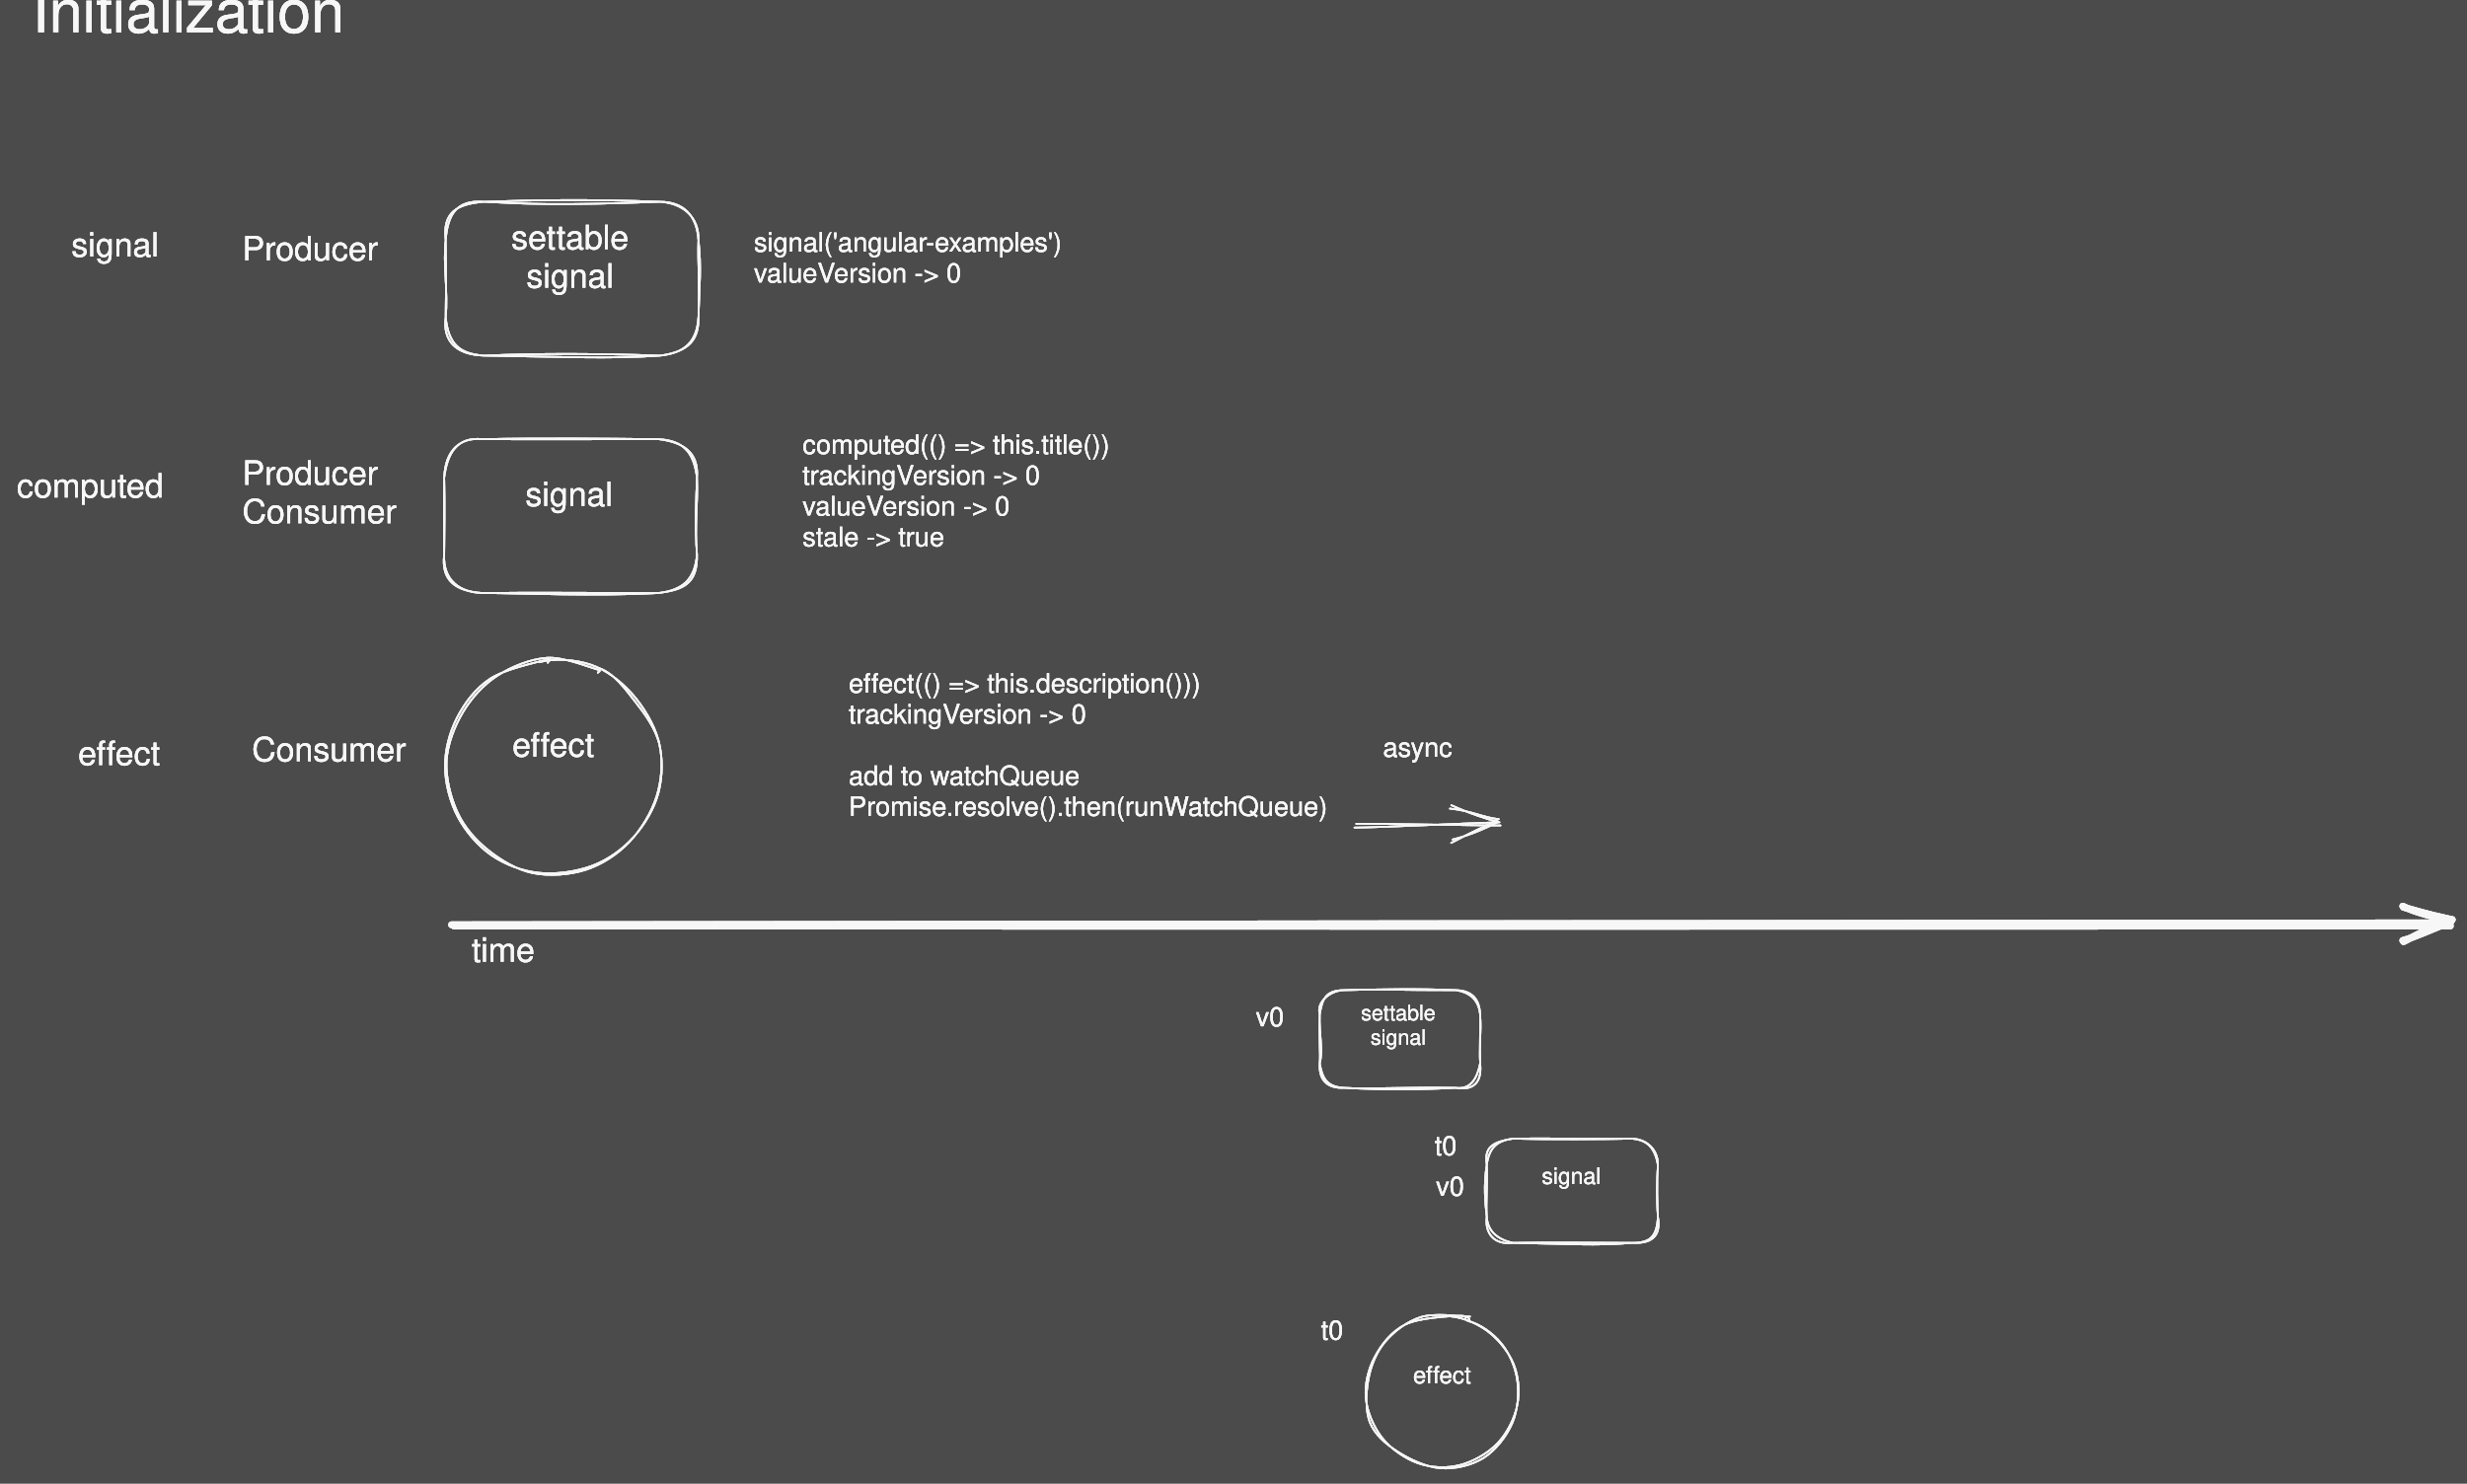
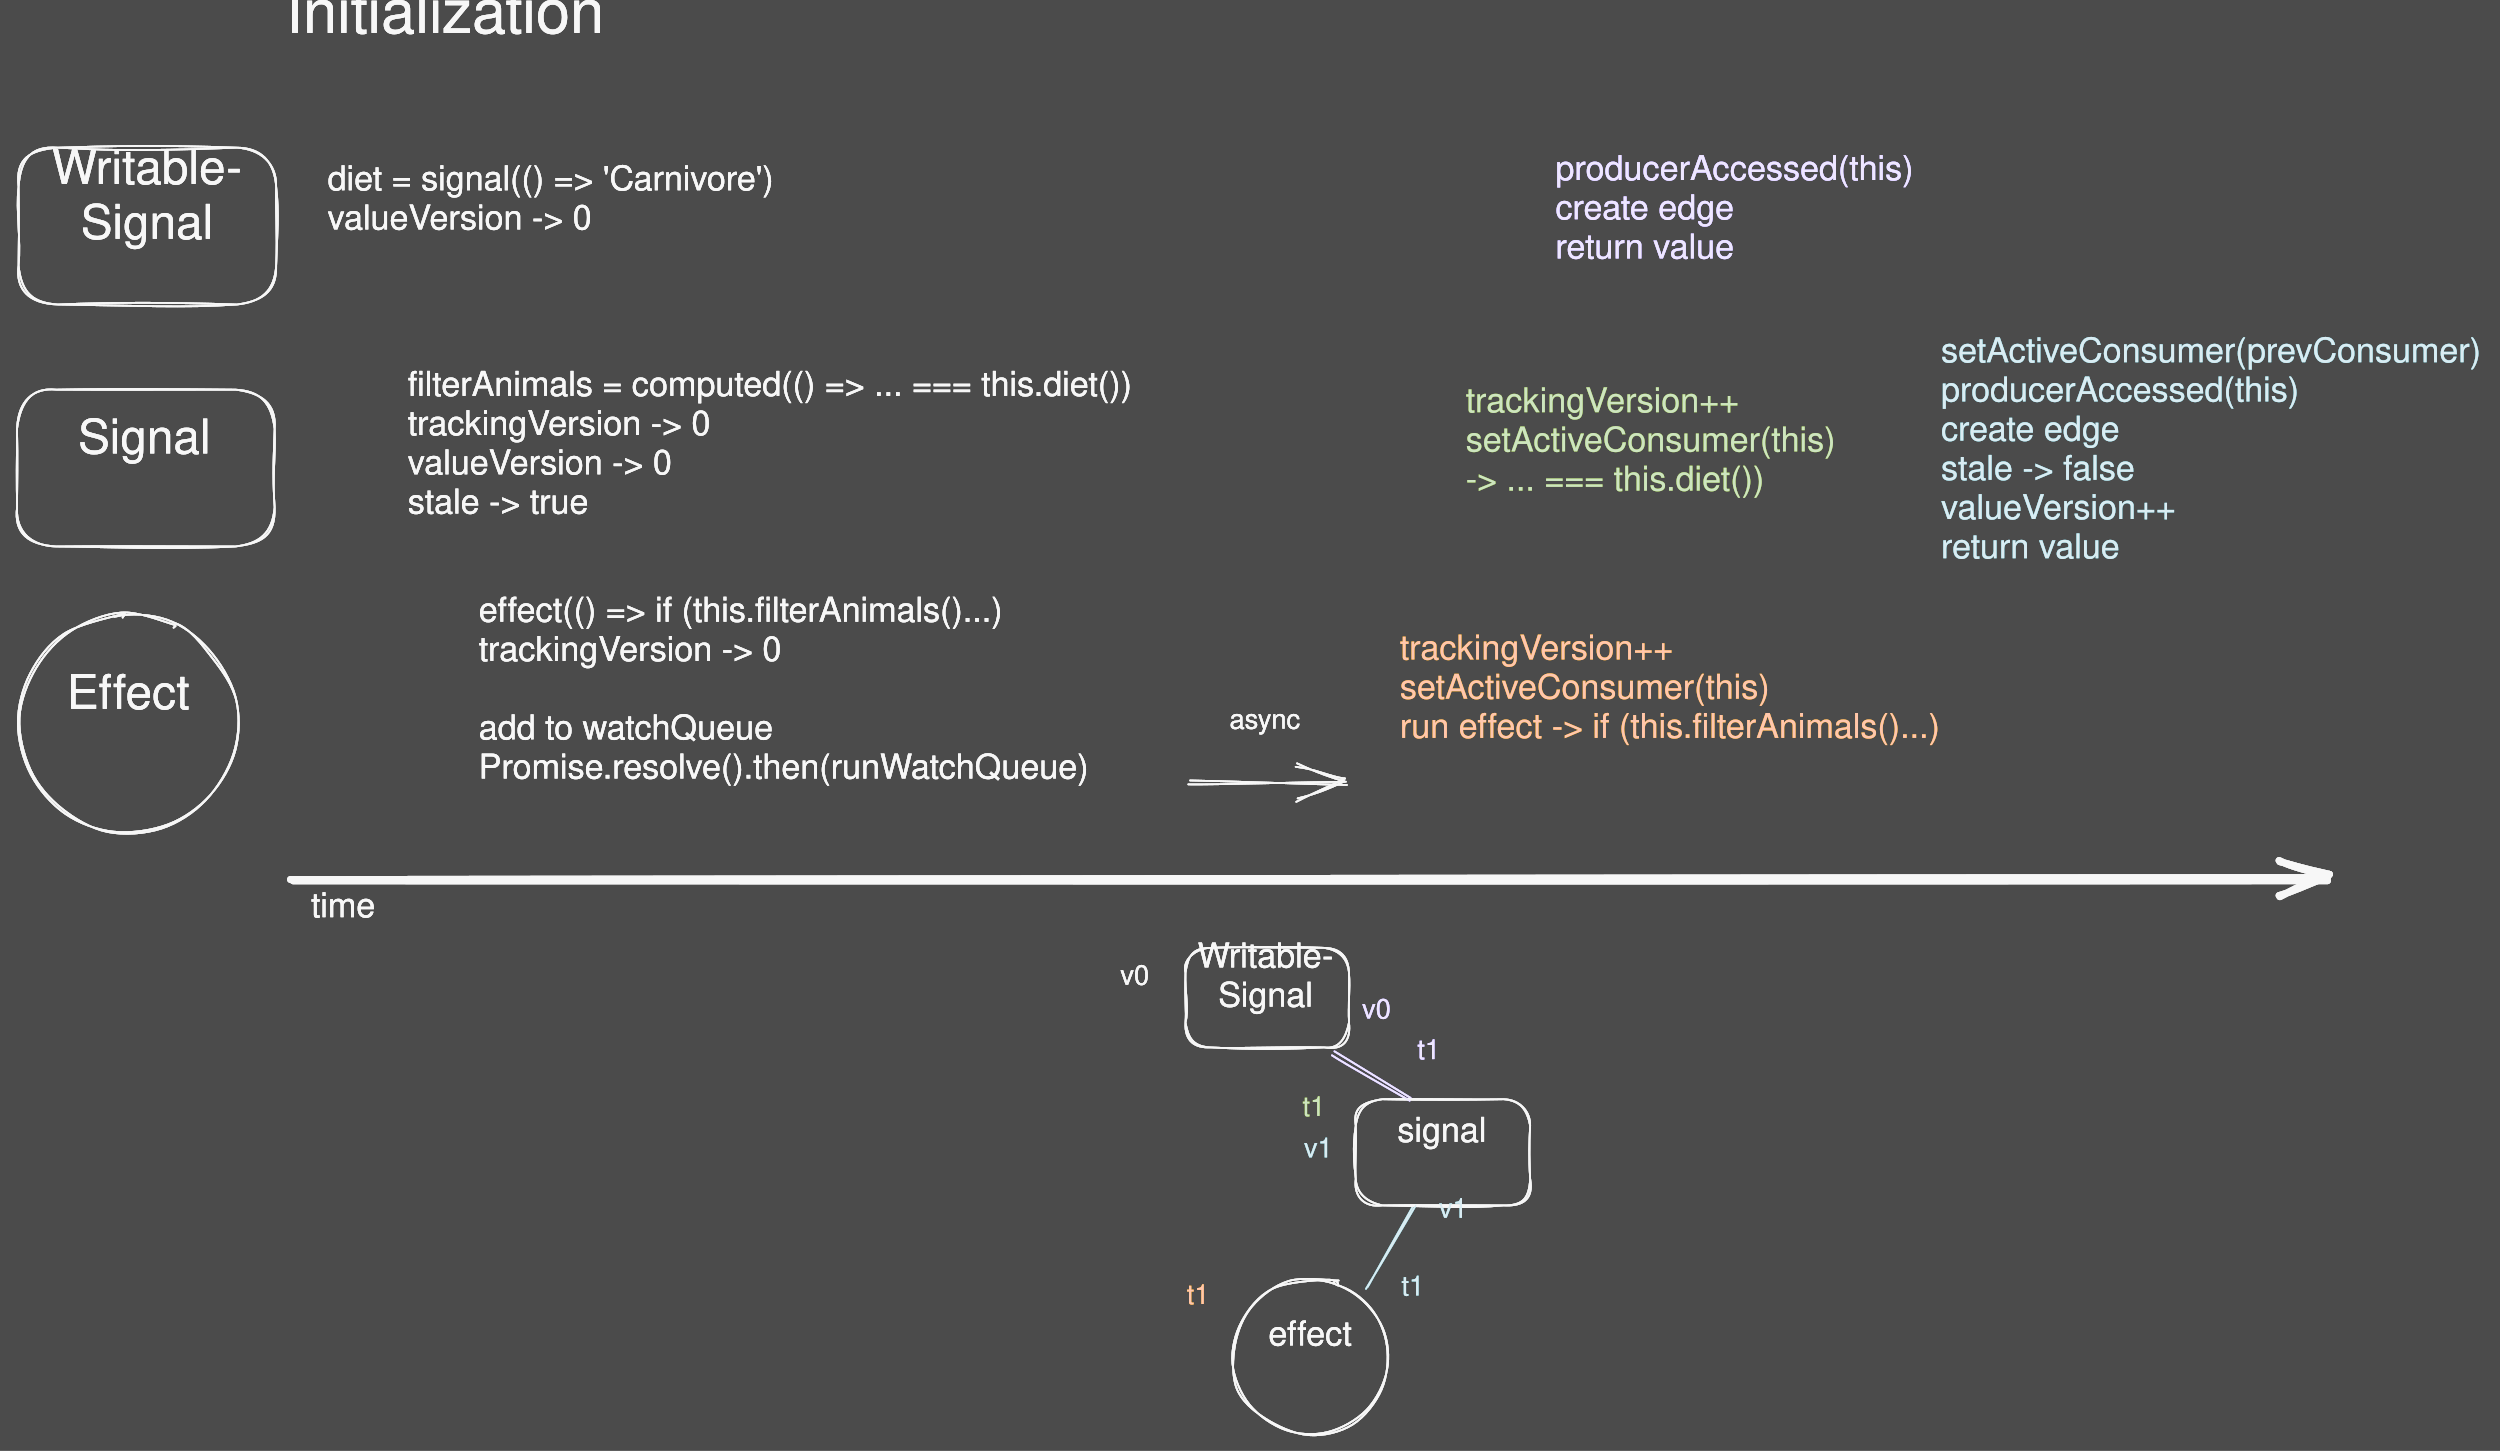
- <svg xmlns="http://www.w3.org/2000/svg" version="1.1" viewBox="0 0 1474.834 887.072" width="4424.502" height="2661.215" filter="invert(93%) hue-rotate(180deg)">
+ <svg xmlns="http://www.w3.org/2000/svg" version="1.1" viewBox="0 0 1466.483 851.072" width="4399.448" height="2553.215" filter="invert(93%) hue-rotate(180deg)">
  <defs>
    <style class="style-fonts">
      @font-face {
        font-family: "Virgil";
        src: url("https://excalidraw.com/Virgil.woff2");
      }
      @font-face {
        font-family: "Cascadia";
        src: url("https://excalidraw.com/Cascadia.woff2");
      }
    </style>
  </defs>
-   <rect x="0" y="0" width="1474.834" height="887.072" fill="#ffffff" />
-   <g stroke-linecap="round" transform="translate(266.4444 120.6222) rotate(0 75.55556 46.00002)">
+   <rect x="0" y="0" width="1466.483" height="851.072" fill="#ffffff" />
+   <g stroke-linecap="round" transform="translate(10.88892 86.62215) rotate(0 75.55556 46.00002)">
    <path d="M23 0 M23 0 C46.1 1.23, 66.52 2.42, 128.11 0 M23 0 C52.67 -1.02, 84.99 -1.62, 128.11 0 M128.11 0 C141.72 0.88, 151.55 8.96, 151.11 23 M128.11 0 C142.07 0.06, 150.15 7.99, 151.11 23 M151.11 23 C152.95 38.32, 151.68 51.58, 151.11 69 M151.11 23 C150.6 35.51, 151.94 49.81, 151.11 69 M151.11 69 C150.2 84.48, 142.16 90.51, 128.11 92 M151.11 69 C151.48 82.19, 145.63 89.72, 128.11 92 M128.11 92 C97.51 94.14, 68.73 92.62, 23 92 M128.11 92 C91.48 90.76, 55.92 90.55, 23 92 M23 92 C8.74 90.96, 1.71 85.75, 0 69 M23 92 C6.03 91.54, -1.93 83.12, 0 69 M0 69 C1.56 54.25, -1.73 36.86, 0 23 M0 69 C0.06 58.64, 0.41 47.47, 0 23 M0 23 C-1.93 6.41, 6.34 1.39, 23 0 M0 23 C1.2 7.59, 6.45 -1.31, 23 0" stroke="#000000" stroke-width="1" fill="none" />
  </g>
-   <g transform="translate(305.7555 143.8222) rotate(0 35.02441 23)">
-     <text x="35.024" y="0" font-family="Helvetica, Segoe UI Emoji" font-size="20px" fill="#000000" text-anchor="middle" style="white-space: pre;" direction="ltr" dominant-baseline="text-before-edge">settable</text>
-     <text x="35.024" y="23" font-family="Helvetica, Segoe UI Emoji" font-size="20px" fill="#000000" text-anchor="middle" style="white-space: pre;" direction="ltr" dominant-baseline="text-before-edge">signal</text>
+   <g transform="translate(30.47059 100.6222) rotate(0 55.75391 32.2)">
+     <text x="55.754" y="0" font-family="Helvetica, Segoe UI Emoji" font-size="28px" fill="#000000" text-anchor="middle" style="white-space: pre;" direction="ltr" dominant-baseline="text-before-edge">Writable-</text>
+     <text x="55.754" y="32.2" font-family="Helvetica, Segoe UI Emoji" font-size="28px" fill="#000000" text-anchor="middle" style="white-space: pre;" direction="ltr" dominant-baseline="text-before-edge">Signal</text>
  </g>
-   <g stroke-linecap="round" transform="translate(265.5555 262.5665) rotate(0 75.55556 46.00002)">
+   <g stroke-linecap="round" transform="translate(10 228.5665) rotate(0 75.55556 46.00002)">
    <path d="M23 0 M23 0 C58.4 0.26, 97.36 -0.04, 128.11 0 M23 0 C59.62 -0.76, 95.92 -0.32, 128.11 0 M128.11 0 C143.15 0.82, 149.19 7.91, 151.11 23 M128.11 0 C142.97 1.8, 152.29 7.9, 151.11 23 M151.11 23 C151.77 38.85, 149.59 52.13, 151.11 69 M151.11 23 C150.72 35.43, 149.69 49.29, 151.11 69 M151.11 69 C149.79 84.3, 142.29 90.27, 128.11 92 M151.11 69 C151.62 86.48, 142.92 90.08, 128.11 92 M128.11 92 C89.19 94.05, 48.4 92.11, 23 92 M128.11 92 C90.25 92, 51.84 91.57, 23 92 M23 92 C6.66 90.94, -1.94 84.45, 0 69 M23 92 C9.43 91.75, -0.78 84.44, 0 69 M0 69 C-0.28 56.07, -0.19 39.73, 0 23 M0 69 C0.08 54.86, 0.41 41.42, 0 23 M0 23 C0.58 6.47, 9.63 -1.3, 23 0 M0 23 C1.84 8.68, 7.4 -1.67, 23 0" stroke="#000000" stroke-width="1" fill="none" />
  </g>
-   <g transform="translate(314.0665 297.3221) rotate(0 26.12793 11.5)">
-     <text x="26.128" y="0" font-family="Helvetica, Segoe UI Emoji" font-size="20px" fill="#000000" text-anchor="middle" style="white-space: pre;" direction="ltr" dominant-baseline="text-before-edge">signal</text>
+   <g transform="translate(45.72201 258.7221) rotate(0 38.91699 16.1)">
+     <text x="38.917" y="0" font-family="Helvetica, Segoe UI Emoji" font-size="28px" fill="#000000" text-anchor="middle" style="white-space: pre;" direction="ltr" dominant-baseline="text-before-edge">Signal</text>
  </g>
-   <g stroke-linecap="round" transform="translate(266.4444 394.3444) rotate(0 64.22224 64.22224)">
+   <g stroke-linecap="round" transform="translate(10.88894 360.3444) rotate(0 64.22224 64.22224)">
    <path d="M56.13 1.49 C65.5 -0.84, 77.76 -0.04, 86.99 3.14 C96.22 6.33, 104.81 13.02, 111.53 20.58 C118.24 28.13, 124.65 38.67, 127.28 48.48 C129.9 58.28, 129.76 69.79, 127.27 79.39 C124.79 89, 118.95 98.8, 112.37 106.1 C105.79 113.4, 97.2 119.63, 87.78 123.2 C78.37 126.77, 65.94 128.55, 55.86 127.51 C45.78 126.48, 35.44 122.6, 27.31 116.98 C19.19 111.37, 11.75 102.66, 7.13 93.83 C2.5 84.99, -0.35 73.81, -0.41 63.97 C-0.48 54.12, 2.25 43.52, 6.75 34.77 C11.24 26.03, 17.79 17.22, 26.55 11.48 C35.3 5.74, 53.52 1.92, 59.27 0.32 C65.02 -1.27, 61.19 1.02, 61.05 1.93 M91.76 5.11 C100.77 8.35, 107.37 17.66, 113.37 25.3 C119.38 32.95, 125.67 41.61, 127.79 50.98 C129.92 60.36, 129.16 71.86, 126.14 81.57 C123.12 91.27, 116.75 101.85, 109.68 109.2 C102.61 116.56, 93.29 122.62, 83.71 125.7 C74.12 128.78, 61.92 129.67, 52.17 127.68 C42.42 125.69, 32.73 119.81, 25.22 113.76 C17.71 107.72, 11.2 100.27, 7.09 91.41 C2.98 82.55, 0 70.62, 0.55 60.62 C1.1 50.62, 5.3 39.92, 10.37 31.42 C15.44 22.92, 22.64 15.01, 30.97 9.6 C39.3 4.19, 50.65 -0.35, 60.35 -1.04 C70.05 -1.73, 84.07 3.98, 89.17 5.46 C94.27 6.94, 91.31 6.98, 90.95 7.86" stroke="#000000" stroke-width="1" fill="none" />
  </g>
-   <g transform="translate(306.4773 447.1546) rotate(0 24.27734 11.5)">
-     <text x="24.277" y="0" font-family="Helvetica, Segoe UI Emoji" font-size="20px" fill="#000000" text-anchor="middle" style="white-space: pre;" direction="ltr" dominant-baseline="text-before-edge">effect</text>
+   <g transform="translate(39.65916 408.5546) rotate(0 35.54004 16.1)">
+     <text x="35.54" y="0" font-family="Helvetica, Segoe UI Emoji" font-size="28px" fill="#000000" text-anchor="middle" style="white-space: pre;" direction="ltr" dominant-baseline="text-before-edge">Effect</text>
  </g>
-   <g transform="translate(450.7192 146.3) rotate(0 92.875 27.6)">
-     <text x="0" y="0" font-family="Helvetica, Segoe UI Emoji" font-size="16px" fill="#000000" text-anchor="start" style="white-space: pre;" direction="ltr" dominant-baseline="text-before-edge">signal('angular-examples')</text>
-     <text x="0" y="18.4" font-family="Helvetica, Segoe UI Emoji" font-size="16px" fill="#000000" text-anchor="start" style="white-space: pre;" direction="ltr" dominant-baseline="text-before-edge">valueVersion -&gt; 0</text>
-     <text x="0" y="36.8" font-family="Helvetica, Segoe UI Emoji" font-size="16px" fill="#000000" text-anchor="start" style="white-space: pre;" direction="ltr" dominant-baseline="text-before-edge" />
+   <g transform="translate(192.1637 106.4) rotate(0 131.3721 34.5)">
+     <text x="0" y="0" font-family="Helvetica, Segoe UI Emoji" font-size="20px" fill="#000000" text-anchor="start" style="white-space: pre;" direction="ltr" dominant-baseline="text-before-edge">diet = signal(() =&gt; 'Carnivore')</text>
+     <text x="0" y="23" font-family="Helvetica, Segoe UI Emoji" font-size="20px" fill="#000000" text-anchor="start" style="white-space: pre;" direction="ltr" dominant-baseline="text-before-edge">valueVersion -&gt; 0</text>
+     <text x="0" y="46" font-family="Helvetica, Segoe UI Emoji" font-size="20px" fill="#000000" text-anchor="start" style="white-space: pre;" direction="ltr" dominant-baseline="text-before-edge" />
  </g>
  <g stroke-linecap="round">
-     <g transform="translate(271.7777 553.1222) rotate(0 595.6262 -0.3401589)">
+     <g transform="translate(172.2222 516.1222) rotate(0 595.6262 -0.3401589)">
      <path d="M-0.23 0.55 C198.73 0.68, 994.26 0.76, 1193.06 0.5 M-1.8 -0.21 C197.1 -0.41, 993.47 -1.36, 1192.4 -1.35" stroke="#000000" stroke-width="4" fill="none" />
    </g>
-     <g transform="translate(271.7777 553.1222) rotate(0 595.6262 -0.3401589)">
+     <g transform="translate(172.2222 516.1222) rotate(0 595.6262 -0.3401589)">
      <path d="M1165.13 9.86 C1171.94 6.56, 1176.29 3.36, 1194.17 -3.27 M1164.69 9.18 C1172.33 7.07, 1181.15 2.77, 1193.3 -1.91" stroke="#000000" stroke-width="4" fill="none" />
    </g>
-     <g transform="translate(271.7777 553.1222) rotate(0 595.6262 -0.3401589)">
+     <g transform="translate(172.2222 516.1222) rotate(0 595.6262 -0.3401589)">
      <path d="M1165.12 -10.67 C1171.88 -8.97, 1176.24 -7.17, 1194.17 -3.27 M1164.67 -11.34 C1172.15 -7.5, 1180.96 -5.86, 1193.3 -1.91" stroke="#000000" stroke-width="4" fill="none" />
    </g>
  </g>
  <mask />
-   <g transform="translate(282 569.8333) rotate(0 18.8916 11.5)">
+   <g transform="translate(182.4445 532.8333) rotate(0 18.8916 11.5)">
    <text x="0" y="0" font-family="Helvetica, Segoe UI Emoji" font-size="20px" fill="#000000" text-anchor="start" style="white-space: pre;" direction="ltr" dominant-baseline="text-before-edge">time</text>
  </g>
-   <g transform="translate(479.7592 267.227) rotate(0 92.02734 36.8)">
-     <text x="0" y="0" font-family="Helvetica, Segoe UI Emoji" font-size="16px" fill="#000000" text-anchor="start" style="white-space: pre;" direction="ltr" dominant-baseline="text-before-edge">computed(() =&gt; this.title())</text>
-     <text x="0" y="18.4" font-family="Helvetica, Segoe UI Emoji" font-size="16px" fill="#000000" text-anchor="start" style="white-space: pre;" direction="ltr" dominant-baseline="text-before-edge">trackingVersion -&gt; 0</text>
-     <text x="0" y="36.8" font-family="Helvetica, Segoe UI Emoji" font-size="16px" fill="#000000" text-anchor="start" style="white-space: pre;" direction="ltr" dominant-baseline="text-before-edge">valueVersion -&gt; 0</text>
-     <text x="0" y="55.2" font-family="Helvetica, Segoe UI Emoji" font-size="16px" fill="#000000" text-anchor="start" style="white-space: pre;" direction="ltr" dominant-baseline="text-before-edge">stale -&gt; true</text>
+   <g transform="translate(239.2038 227.027) rotate(0 212.8613 46)">
+     <text x="0" y="0" font-family="Helvetica, Segoe UI Emoji" font-size="20px" fill="#000000" text-anchor="start" style="white-space: pre;" direction="ltr" dominant-baseline="text-before-edge">filterAnimals = computed(() =&gt; ... === this.diet())</text>
+     <text x="0" y="23" font-family="Helvetica, Segoe UI Emoji" font-size="20px" fill="#000000" text-anchor="start" style="white-space: pre;" direction="ltr" dominant-baseline="text-before-edge">trackingVersion -&gt; 0</text>
+     <text x="0" y="46" font-family="Helvetica, Segoe UI Emoji" font-size="20px" fill="#000000" text-anchor="start" style="white-space: pre;" direction="ltr" dominant-baseline="text-before-edge">valueVersion -&gt; 0</text>
+     <text x="0" y="69" font-family="Helvetica, Segoe UI Emoji" font-size="20px" fill="#000000" text-anchor="start" style="white-space: pre;" direction="ltr" dominant-baseline="text-before-edge">stale -&gt; true</text>
  </g>
-   <g transform="translate(507.3832 409.9921) rotate(0 143.7578 46)">
-     <text x="0" y="0" font-family="Helvetica, Segoe UI Emoji" font-size="16px" fill="#000000" text-anchor="start" style="white-space: pre;" direction="ltr" dominant-baseline="text-before-edge">effect(() =&gt; this.description()))</text>
-     <text x="0" y="18.4" font-family="Helvetica, Segoe UI Emoji" font-size="16px" fill="#000000" text-anchor="start" style="white-space: pre;" direction="ltr" dominant-baseline="text-before-edge">trackingVersion -&gt; 0</text>
-     <text x="0" y="36.8" font-family="Helvetica, Segoe UI Emoji" font-size="16px" fill="#000000" text-anchor="start" style="white-space: pre;" direction="ltr" dominant-baseline="text-before-edge" />
-     <text x="0" y="55.2" font-family="Helvetica, Segoe UI Emoji" font-size="16px" fill="#000000" text-anchor="start" style="white-space: pre;" direction="ltr" dominant-baseline="text-before-edge">add to watchQueue</text>
-     <text x="0" y="73.6" font-family="Helvetica, Segoe UI Emoji" font-size="16px" fill="#000000" text-anchor="start" style="white-space: pre;" direction="ltr" dominant-baseline="text-before-edge">Promise.resolve().then(runWatchQueue)</text>
+   <g transform="translate(280.8277 359.4921) rotate(0 179.6973 57.5)">
+     <text x="0" y="0" font-family="Helvetica, Segoe UI Emoji" font-size="20px" fill="#000000" text-anchor="start" style="white-space: pre;" direction="ltr" dominant-baseline="text-before-edge">effect(() =&gt; if (this.filterAnimals()...)</text>
+     <text x="0" y="23" font-family="Helvetica, Segoe UI Emoji" font-size="20px" fill="#000000" text-anchor="start" style="white-space: pre;" direction="ltr" dominant-baseline="text-before-edge">trackingVersion -&gt; 0</text>
+     <text x="0" y="46" font-family="Helvetica, Segoe UI Emoji" font-size="20px" fill="#000000" text-anchor="start" style="white-space: pre;" direction="ltr" dominant-baseline="text-before-edge" />
+     <text x="0" y="69" font-family="Helvetica, Segoe UI Emoji" font-size="20px" fill="#000000" text-anchor="start" style="white-space: pre;" direction="ltr" dominant-baseline="text-before-edge">add to watchQueue</text>
+     <text x="0" y="92" font-family="Helvetica, Segoe UI Emoji" font-size="20px" fill="#000000" text-anchor="start" style="white-space: pre;" direction="ltr" dominant-baseline="text-before-edge">Promise.resolve().then(runWatchQueue)</text>
  </g>
-   <g transform="translate(144.8571 150.5189) rotate(0 40.57617 11.5)">
-     <text x="0" y="0" font-family="Helvetica, Segoe UI Emoji" font-size="20px" fill="#000000" text-anchor="start" style="white-space: pre;" direction="ltr" dominant-baseline="text-before-edge">Producer</text>
+   <g transform="translate(821.1522 381.6666) rotate(0 158.4668 34.5)">
+     <text x="0" y="0" font-family="Helvetica, Segoe UI Emoji" font-size="20px" fill="#e67700" text-anchor="start" style="white-space: pre;" direction="ltr" dominant-baseline="text-before-edge">trackingVersion++</text>
+     <text x="0" y="23" font-family="Helvetica, Segoe UI Emoji" font-size="20px" fill="#e67700" text-anchor="start" style="white-space: pre;" direction="ltr" dominant-baseline="text-before-edge">setActiveConsumer(this)</text>
+     <text x="0" y="46" font-family="Helvetica, Segoe UI Emoji" font-size="20px" fill="#e67700" text-anchor="start" style="white-space: pre;" direction="ltr" dominant-baseline="text-before-edge">run effect -&gt; if (this.filterAnimals()...)</text>
  </g>
-   <g transform="translate(144.8571 284.6618) rotate(0 46.12793 23)">
-     <text x="0" y="0" font-family="Helvetica, Segoe UI Emoji" font-size="20px" fill="#000000" text-anchor="start" style="white-space: pre;" direction="ltr" dominant-baseline="text-before-edge">Producer</text>
-     <text x="0" y="23" font-family="Helvetica, Segoe UI Emoji" font-size="20px" fill="#000000" text-anchor="start" style="white-space: pre;" direction="ltr" dominant-baseline="text-before-edge">Consumer</text>
+   <g transform="translate(859.7891 236.627) rotate(0 108.9209 34.5)">
+     <text x="0" y="0" font-family="Helvetica, Segoe UI Emoji" font-size="20px" fill="#5c940d" text-anchor="start" style="white-space: pre;" direction="ltr" dominant-baseline="text-before-edge">trackingVersion++</text>
+     <text x="0" y="23" font-family="Helvetica, Segoe UI Emoji" font-size="20px" fill="#5c940d" text-anchor="start" style="white-space: pre;" direction="ltr" dominant-baseline="text-before-edge">setActiveConsumer(this)</text>
+     <text x="0" y="46" font-family="Helvetica, Segoe UI Emoji" font-size="20px" fill="#5c940d" text-anchor="start" style="white-space: pre;" direction="ltr" dominant-baseline="text-before-edge">-&gt; ... === this.diet())</text>
  </g>
-   <g transform="translate(150.5714 449.9476) rotate(0 46.12793 11.5)">
-     <text x="0" y="0" font-family="Helvetica, Segoe UI Emoji" font-size="20px" fill="#000000" text-anchor="start" style="white-space: pre;" direction="ltr" dominant-baseline="text-before-edge">Consumer</text>
+   <g transform="translate(1138.602 207.2953) rotate(0 158.9404 69)">
+     <text x="0" y="0" font-family="Helvetica, Segoe UI Emoji" font-size="20px" fill="#0b7285" text-anchor="start" style="white-space: pre;" direction="ltr" dominant-baseline="text-before-edge">setActiveConsumer(prevConsumer)</text>
+     <text x="0" y="23" font-family="Helvetica, Segoe UI Emoji" font-size="20px" fill="#0b7285" text-anchor="start" style="white-space: pre;" direction="ltr" dominant-baseline="text-before-edge">producerAccessed(this)</text>
+     <text x="0" y="46" font-family="Helvetica, Segoe UI Emoji" font-size="20px" fill="#0b7285" text-anchor="start" style="white-space: pre;" direction="ltr" dominant-baseline="text-before-edge">create edge</text>
+     <text x="0" y="69" font-family="Helvetica, Segoe UI Emoji" font-size="20px" fill="#0b7285" text-anchor="start" style="white-space: pre;" direction="ltr" dominant-baseline="text-before-edge">stale -&gt; false</text>
+     <text x="0" y="92" font-family="Helvetica, Segoe UI Emoji" font-size="20px" fill="#0b7285" text-anchor="start" style="white-space: pre;" direction="ltr" dominant-baseline="text-before-edge">valueVersion++</text>
+     <text x="0" y="115" font-family="Helvetica, Segoe UI Emoji" font-size="20px" fill="#0b7285" text-anchor="start" style="white-space: pre;" direction="ltr" dominant-baseline="text-before-edge">return value</text>
  </g>
-   <g transform="translate(42.66661 148.2333) rotate(0 26.12793 11.5)">
-     <text x="0" y="0" font-family="Helvetica, Segoe UI Emoji" font-size="20px" fill="#000000" text-anchor="start" style="white-space: pre;" direction="ltr" dominant-baseline="text-before-edge">signal</text>
-   </g>
-   <g transform="translate(10 292.2333) rotate(0 43.91602 11.5)">
-     <text x="0" y="0" font-family="Helvetica, Segoe UI Emoji" font-size="20px" fill="#000000" text-anchor="start" style="white-space: pre;" direction="ltr" dominant-baseline="text-before-edge">computed</text>
-   </g>
-   <g transform="translate(46.66664 452.2333) rotate(0 24.27734 11.5)">
-     <text x="0" y="0" font-family="Helvetica, Segoe UI Emoji" font-size="20px" fill="#000000" text-anchor="start" style="white-space: pre;" direction="ltr" dominant-baseline="text-before-edge">effect</text>
-   </g>
-   <g transform="translate(19.30002 10) rotate(0 94.05176 20.7)">
+   <g transform="translate(167.7446 10) rotate(0 94.05176 20.7)">
    <text x="0" y="0" font-family="Helvetica, Segoe UI Emoji" font-size="36px" fill="#000000" text-anchor="start" style="white-space: pre;" direction="ltr" dominant-baseline="text-before-edge">Initialization</text>
  </g>
-   <g stroke-linecap="round" transform="translate(788.9525 591.9996) rotate(0 47.95558 29.1965)">
+   <g transform="translate(912.4112 100.4333) rotate(0 105.0439 34.5)">
+     <text x="0" y="0" font-family="Helvetica, Segoe UI Emoji" font-size="20px" fill="#5f3dc4" text-anchor="start" style="white-space: pre;" direction="ltr" dominant-baseline="text-before-edge">producerAccessed(this)</text>
+     <text x="0" y="23" font-family="Helvetica, Segoe UI Emoji" font-size="20px" fill="#5f3dc4" text-anchor="start" style="white-space: pre;" direction="ltr" dominant-baseline="text-before-edge">create edge</text>
+     <text x="0" y="46" font-family="Helvetica, Segoe UI Emoji" font-size="20px" fill="#5f3dc4" text-anchor="start" style="white-space: pre;" direction="ltr" dominant-baseline="text-before-edge">return value</text>
+   </g>
+   <g stroke-linecap="round" transform="translate(695.397 555.9996) rotate(0 47.95558 29.1965)">
    <path d="M14.6 0 M14.6 0 C31.11 -0.85, 49.25 0.09, 81.31 0 M14.6 0 C37.01 -0.57, 60.1 -0.95, 81.31 0 M81.31 0 C91.4 0.21, 95.57 5.72, 95.91 14.6 M81.31 0 C88.96 1.15, 94.98 5.03, 95.91 14.6 M95.91 14.6 C96.71 24.76, 95.32 33.45, 95.91 43.79 M95.91 14.6 C96.1 21.88, 95.59 30.95, 95.91 43.79 M95.91 43.79 C94.15 52.65, 90.35 59.63, 81.31 58.39 M95.91 43.79 C97.07 53.6, 93.28 60.51, 81.31 58.39 M81.31 58.39 C59.2 59.54, 38.78 59.74, 14.6 58.39 M81.31 58.39 C54.88 57.79, 29.26 59.4, 14.6 58.39 M14.6 58.39 C5.81 58.84, -0.66 54.98, 0 43.79 M14.6 58.39 C3.34 57.87, 1.49 51.54, 0 43.79 M0 43.79 C2.19 35.75, -0.43 26.4, 0 14.6 M0 43.79 C0.62 36.71, -0.5 31.83, 0 14.6 M0 14.6 C1.47 5.77, 3.2 0.02, 14.6 0 M0 14.6 C-2.2 7.1, 6.36 0.13, 14.6 0" stroke="#000000" stroke-width="1" fill="none" />
  </g>
-   <g transform="translate(813.6953 606.7248) rotate(0 22.22297 14.59824)">
-     <text x="22.223" y="0" font-family="Helvetica, Segoe UI Emoji" font-size="12.694px" fill="#000000" text-anchor="middle" style="white-space: pre;" direction="ltr" dominant-baseline="text-before-edge">settable</text>
-     <text x="22.223" y="14.598" font-family="Helvetica, Segoe UI Emoji" font-size="12.694px" fill="#000000" text-anchor="middle" style="white-space: pre;" direction="ltr" dominant-baseline="text-before-edge">signal</text>
+   <g transform="translate(702.5386 562.323) rotate(0 39.82422 23)">
+     <text x="39.824" y="0" font-family="Helvetica, Segoe UI Emoji" font-size="20px" fill="#000000" text-anchor="middle" style="white-space: pre;" direction="ltr" dominant-baseline="text-before-edge">Writable-</text>
+     <text x="39.824" y="23" font-family="Helvetica, Segoe UI Emoji" font-size="20px" fill="#000000" text-anchor="middle" style="white-space: pre;" direction="ltr" dominant-baseline="text-before-edge">Signal</text>
  </g>
-   <g stroke-linecap="round" transform="translate(888.8311 680.7996) rotate(0 51.15553 31.1447)">
+   <g stroke-linecap="round" transform="translate(795.2757 644.7996) rotate(0 51.15553 31.1447)">
    <path d="M15.57 0 M15.57 0 C40.52 0.6, 65.99 0.42, 86.74 0 M15.57 0 C40.09 -0.47, 63.47 0.35, 86.74 0 M86.74 0 C96.78 0.85, 100.5 6.19, 102.31 15.57 M86.74 0 C96.19 0.17, 102.53 7.25, 102.31 15.57 M102.31 15.57 C101.54 27.07, 101.97 38.78, 102.31 46.72 M102.31 15.57 C101.72 25.12, 101.41 34.1, 102.31 46.72 M102.31 46.72 C101.61 58.33, 98.12 62.35, 86.74 62.29 M102.31 46.72 C104.55 59.22, 97.45 62.9, 86.74 62.29 M86.74 62.29 C65.9 64.19, 47.92 62.83, 15.57 62.29 M86.74 62.29 C60.65 62.26, 37 61.83, 15.57 62.29 M15.57 62.29 C4.53 63.75, -1.33 56.64, 0 46.72 M15.57 62.29 C6.68 60.3, 0.53 55.5, 0 46.72 M0 46.72 C-0.94 38.49, -2.01 27.92, 0 15.57 M0 46.72 C-0.64 37.96, 0.51 28.47, 0 15.57 M0 15.57 C-1.67 5.21, 3.28 1.94, 15.57 0 M0 15.57 C1.5 5.32, 6.05 1.24, 15.57 0" stroke="#000000" stroke-width="1" fill="none" />
  </g>
-   <g transform="translate(921.6775 704.3311) rotate(0 17.68858 7.786173)">
-     <text x="17.689" y="0" font-family="Helvetica, Segoe UI Emoji" font-size="13.541px" fill="#000000" text-anchor="middle" style="white-space: pre;" direction="ltr" dominant-baseline="text-before-edge">signal</text>
+   <g transform="translate(819.6827 664.6173) rotate(0 26.12793 11.5)">
+     <text x="26.128" y="0" font-family="Helvetica, Segoe UI Emoji" font-size="20px" fill="#000000" text-anchor="middle" style="white-space: pre;" direction="ltr" dominant-baseline="text-before-edge">signal</text>
  </g>
-   <g stroke-linecap="round" transform="translate(816.7858 786.2273) rotate(0 45.42219 45.42219)">
+   <g stroke-linecap="round" transform="translate(723.2303 750.2273) rotate(0 45.42219 45.42219)">
    <path d="M47.74 0.74 C55.36 0.59, 64.77 4.21, 71.46 8.89 C78.15 13.57, 84.73 21.38, 87.88 28.83 C91.03 36.28, 91.92 45.61, 90.35 53.6 C88.78 61.58, 84.23 70.69, 78.45 76.72 C72.68 82.75, 63.63 87.79, 55.72 89.77 C47.81 91.76, 38.67 91.31, 31 88.63 C23.32 85.94, 14.89 80.17, 9.68 73.67 C4.47 67.17, 0.5 57.74, -0.27 49.63 C-1.04 41.53, 1.16 32.35, 5.07 25.04 C8.98 17.73, 14.98 9.86, 23.19 5.77 C31.39 1.68, 47.86 0.93, 54.29 0.48 C60.71 0.03, 61.81 2.31, 61.71 3.09 M60.68 3.53 C68.19 5.34, 75.71 10.94, 80.64 16.87 C85.58 22.81, 89.19 31.15, 90.28 39.14 C91.38 47.12, 90.58 57.08, 87.23 64.79 C83.88 72.51, 77.31 80.96, 70.18 85.43 C63.05 89.9, 53.03 92.26, 44.44 91.62 C35.86 90.99, 25.69 86.17, 18.65 81.62 C11.61 77.07, 5.1 71.54, 2.21 64.31 C-0.68 57.09, -0.19 46.32, 1.33 38.26 C2.84 30.21, 6.08 22.16, 11.3 15.99 C16.51 9.81, 24.49 3.74, 32.64 1.21 C40.79 -1.31, 55.75 0.72, 60.19 0.85 C64.63 0.98, 59.65 0.78, 59.29 1.97" stroke="#000000" stroke-width="1" fill="none" />
  </g>
-   <g transform="translate(844.9256 823.3976) rotate(0 17.16406 8.133556)">
-     <text x="17.164" y="0" font-family="Helvetica, Segoe UI Emoji" font-size="14.145px" fill="#000000" text-anchor="middle" style="white-space: pre;" direction="ltr" dominant-baseline="text-before-edge">effect</text>
-   </g>
-   <g transform="translate(750.7436 609.4597) rotate(0 8.449219 9.2)">
-     <text x="0" y="0" font-family="Helvetica, Segoe UI Emoji" font-size="16px" fill="#000000" text-anchor="start" style="white-space: pre;" direction="ltr" dominant-baseline="text-before-edge">v0</text>
-   </g>
-   <g transform="translate(857.6007 686.4881) rotate(0 6.671875 9.2)">
-     <text x="0" y="0" font-family="Helvetica, Segoe UI Emoji" font-size="16px" fill="#000000" text-anchor="start" style="white-space: pre;" direction="ltr" dominant-baseline="text-before-edge">t0</text>
-   </g>
-   <g transform="translate(789.6762 796.7739) rotate(0 6.671875 9.2)">
-     <text x="0" y="0" font-family="Helvetica, Segoe UI Emoji" font-size="16px" fill="#000000" text-anchor="start" style="white-space: pre;" direction="ltr" dominant-baseline="text-before-edge">t0</text>
-   </g>
-   <g transform="translate(858.458 710.7739) rotate(0 8.449219 9.2)">
-     <text x="0" y="0" font-family="Helvetica, Segoe UI Emoji" font-size="16px" fill="#000000" text-anchor="start" style="white-space: pre;" direction="ltr" dominant-baseline="text-before-edge">v0</text>
+   <g transform="translate(744.2568 784.0312) rotate(0 24.27734 11.5)">
+     <text x="24.277" y="0" font-family="Helvetica, Segoe UI Emoji" font-size="20px" fill="#000000" text-anchor="middle" style="white-space: pre;" direction="ltr" dominant-baseline="text-before-edge">effect</text>
  </g>
  <g stroke-linecap="round">
-     <g transform="translate(810.062 493.1382) rotate(0 43.33023 0.07879648)">
-       <path d="M0.76 -0.62 C15.12 -0.74, 72.8 0.45, 86.96 0.4 M-0.3 1.67 C13.89 1.69, 72.19 -1.22, 86.34 -1.51" stroke="#000000" stroke-width="1" fill="none" />
-     </g>
-     <g transform="translate(810.062 493.1382) rotate(0 43.33023 0.07879648)">
-       <path d="M57.52 10.82 C69.25 4.47, 77.19 1.36, 85.78 -3.39 M58.33 8.81 C69.56 6.07, 79.51 1.34, 85.44 -1.69" stroke="#000000" stroke-width="1" fill="none" />
-     </g>
-     <g transform="translate(810.062 493.1382) rotate(0 43.33023 0.07879648)">
-       <path d="M56.76 -9.68 C68.97 -8.55, 77.18 -4.19, 85.78 -3.39 M57.58 -11.7 C69.02 -6.52, 79.26 -3.34, 85.44 -1.69" stroke="#000000" stroke-width="1" fill="none" />
+     <g transform="translate(828.8219 708.4725) rotate(0 -12.94973 23.10234)">
+       <path d="M-0.37 -0.2 C-4.73 7.45, -22.1 38.38, -26.47 46.31 M1.64 -1.35 C-2.88 6.42, -22.68 39.78, -27.54 47.55" stroke="#0b7285" stroke-width="1" fill="none" />
    </g>
  </g>
  <mask />
-   <g transform="translate(826.7763 448.281) rotate(0 20.89844 9.2)">
+   <g stroke-linecap="round">
+     <g transform="translate(782.8666 617.2468) rotate(0 21.50717 13.91867)">
+       <path d="M-0.06 -0.52 C7.37 4.06, 37.36 22.28, 44.56 26.77 M-1.54 1.82 C5.79 6.68, 36.75 24.06, 44.02 28.36" stroke="#5f3dc4" stroke-width="1" fill="none" />
+     </g>
+   </g>
+   <mask />
+   <g transform="translate(798.9778 593.2945) rotate(0 8.449219 9.2)">
+     <text x="0" y="0" font-family="Helvetica, Segoe UI Emoji" font-size="16px" fill="#5f3dc4" text-anchor="start" style="white-space: pre;" direction="ltr" dominant-baseline="text-before-edge">v0</text>
+   </g>
+   <g transform="translate(831.4222 617.1041) rotate(0 6.671875 9.2)">
+     <text x="0" y="0" font-family="Helvetica, Segoe UI Emoji" font-size="16px" fill="#5f3dc4" text-anchor="start" style="white-space: pre;" direction="ltr" dominant-baseline="text-before-edge">t1</text>
+   </g>
+   <g transform="translate(844.0443 710.2153) rotate(0 8.449219 9.2)">
+     <text x="0" y="0" font-family="Helvetica, Segoe UI Emoji" font-size="16px" fill="#0b7285" text-anchor="start" style="white-space: pre;" direction="ltr" dominant-baseline="text-before-edge">v1</text>
+   </g>
+   <g transform="translate(822.0889 755.7708) rotate(0 6.671875 9.2)">
+     <text x="0" y="0" font-family="Helvetica, Segoe UI Emoji" font-size="16px" fill="#0b7285" text-anchor="start" style="white-space: pre;" direction="ltr" dominant-baseline="text-before-edge">t1</text>
+   </g>
+   <g transform="translate(657.1881 573.4597) rotate(0 8.449219 9.2)">
+     <text x="0" y="0" font-family="Helvetica, Segoe UI Emoji" font-size="16px" fill="#000000" text-anchor="start" style="white-space: pre;" direction="ltr" dominant-baseline="text-before-edge">v0</text>
+   </g>
+   <g transform="translate(764.0452 650.4881) rotate(0 6.671875 9.2)">
+     <text x="0" y="0" font-family="Helvetica, Segoe UI Emoji" font-size="16px" fill="#5c940d" text-anchor="start" style="white-space: pre;" direction="ltr" dominant-baseline="text-before-edge">t1</text>
+   </g>
+   <g transform="translate(696.1207 760.7739) rotate(0 6.671875 9.2)">
+     <text x="0" y="0" font-family="Helvetica, Segoe UI Emoji" font-size="16px" fill="#e67700" text-anchor="start" style="white-space: pre;" direction="ltr" dominant-baseline="text-before-edge">t1</text>
+   </g>
+   <g transform="translate(764.9025 674.7739) rotate(0 8.449219 9.2)">
+     <text x="0" y="0" font-family="Helvetica, Segoe UI Emoji" font-size="16px" fill="#0b7285" text-anchor="start" style="white-space: pre;" direction="ltr" dominant-baseline="text-before-edge">v1</text>
+   </g>
+   <g stroke-linecap="round">
+     <g transform="translate(697.3855 458.441) rotate(0 46.1924 0.6946183)">
+       <path d="M0.76 -0.62 C16.08 -0.47, 77.57 1.79, 92.69 2.01 M-0.3 1.67 C14.84 1.95, 76.96 0.12, 92.07 0.1" stroke="#000000" stroke-width="1" fill="none" />
+     </g>
+     <g transform="translate(697.3855 458.441) rotate(0 46.1924 0.6946183)">
+       <path d="M63.02 11.88 C74.85 5.73, 82.86 2.81, 91.5 -1.78 M63.84 9.86 C75.15 7.34, 85.19 2.82, 91.16 -0.08" stroke="#000000" stroke-width="1" fill="none" />
+     </g>
+     <g transform="translate(697.3855 458.441) rotate(0 46.1924 0.6946183)">
+       <path d="M62.67 -8.64 C74.82 -7.3, 82.96 -2.73, 91.5 -1.78 M63.49 -10.65 C74.85 -5.26, 85.03 -1.86, 91.16 -0.08" stroke="#000000" stroke-width="1" fill="none" />
+     </g>
+   </g>
+   <mask />
+   <g transform="translate(721.2209 423.281) rotate(0 20.89844 9.2)">
    <text x="0" y="0" font-family="Helvetica, Segoe UI Emoji" font-size="16px" fill="#000000" text-anchor="start" style="white-space: pre;" direction="ltr" dominant-baseline="text-before-edge">async</text>
  </g>
</svg>
